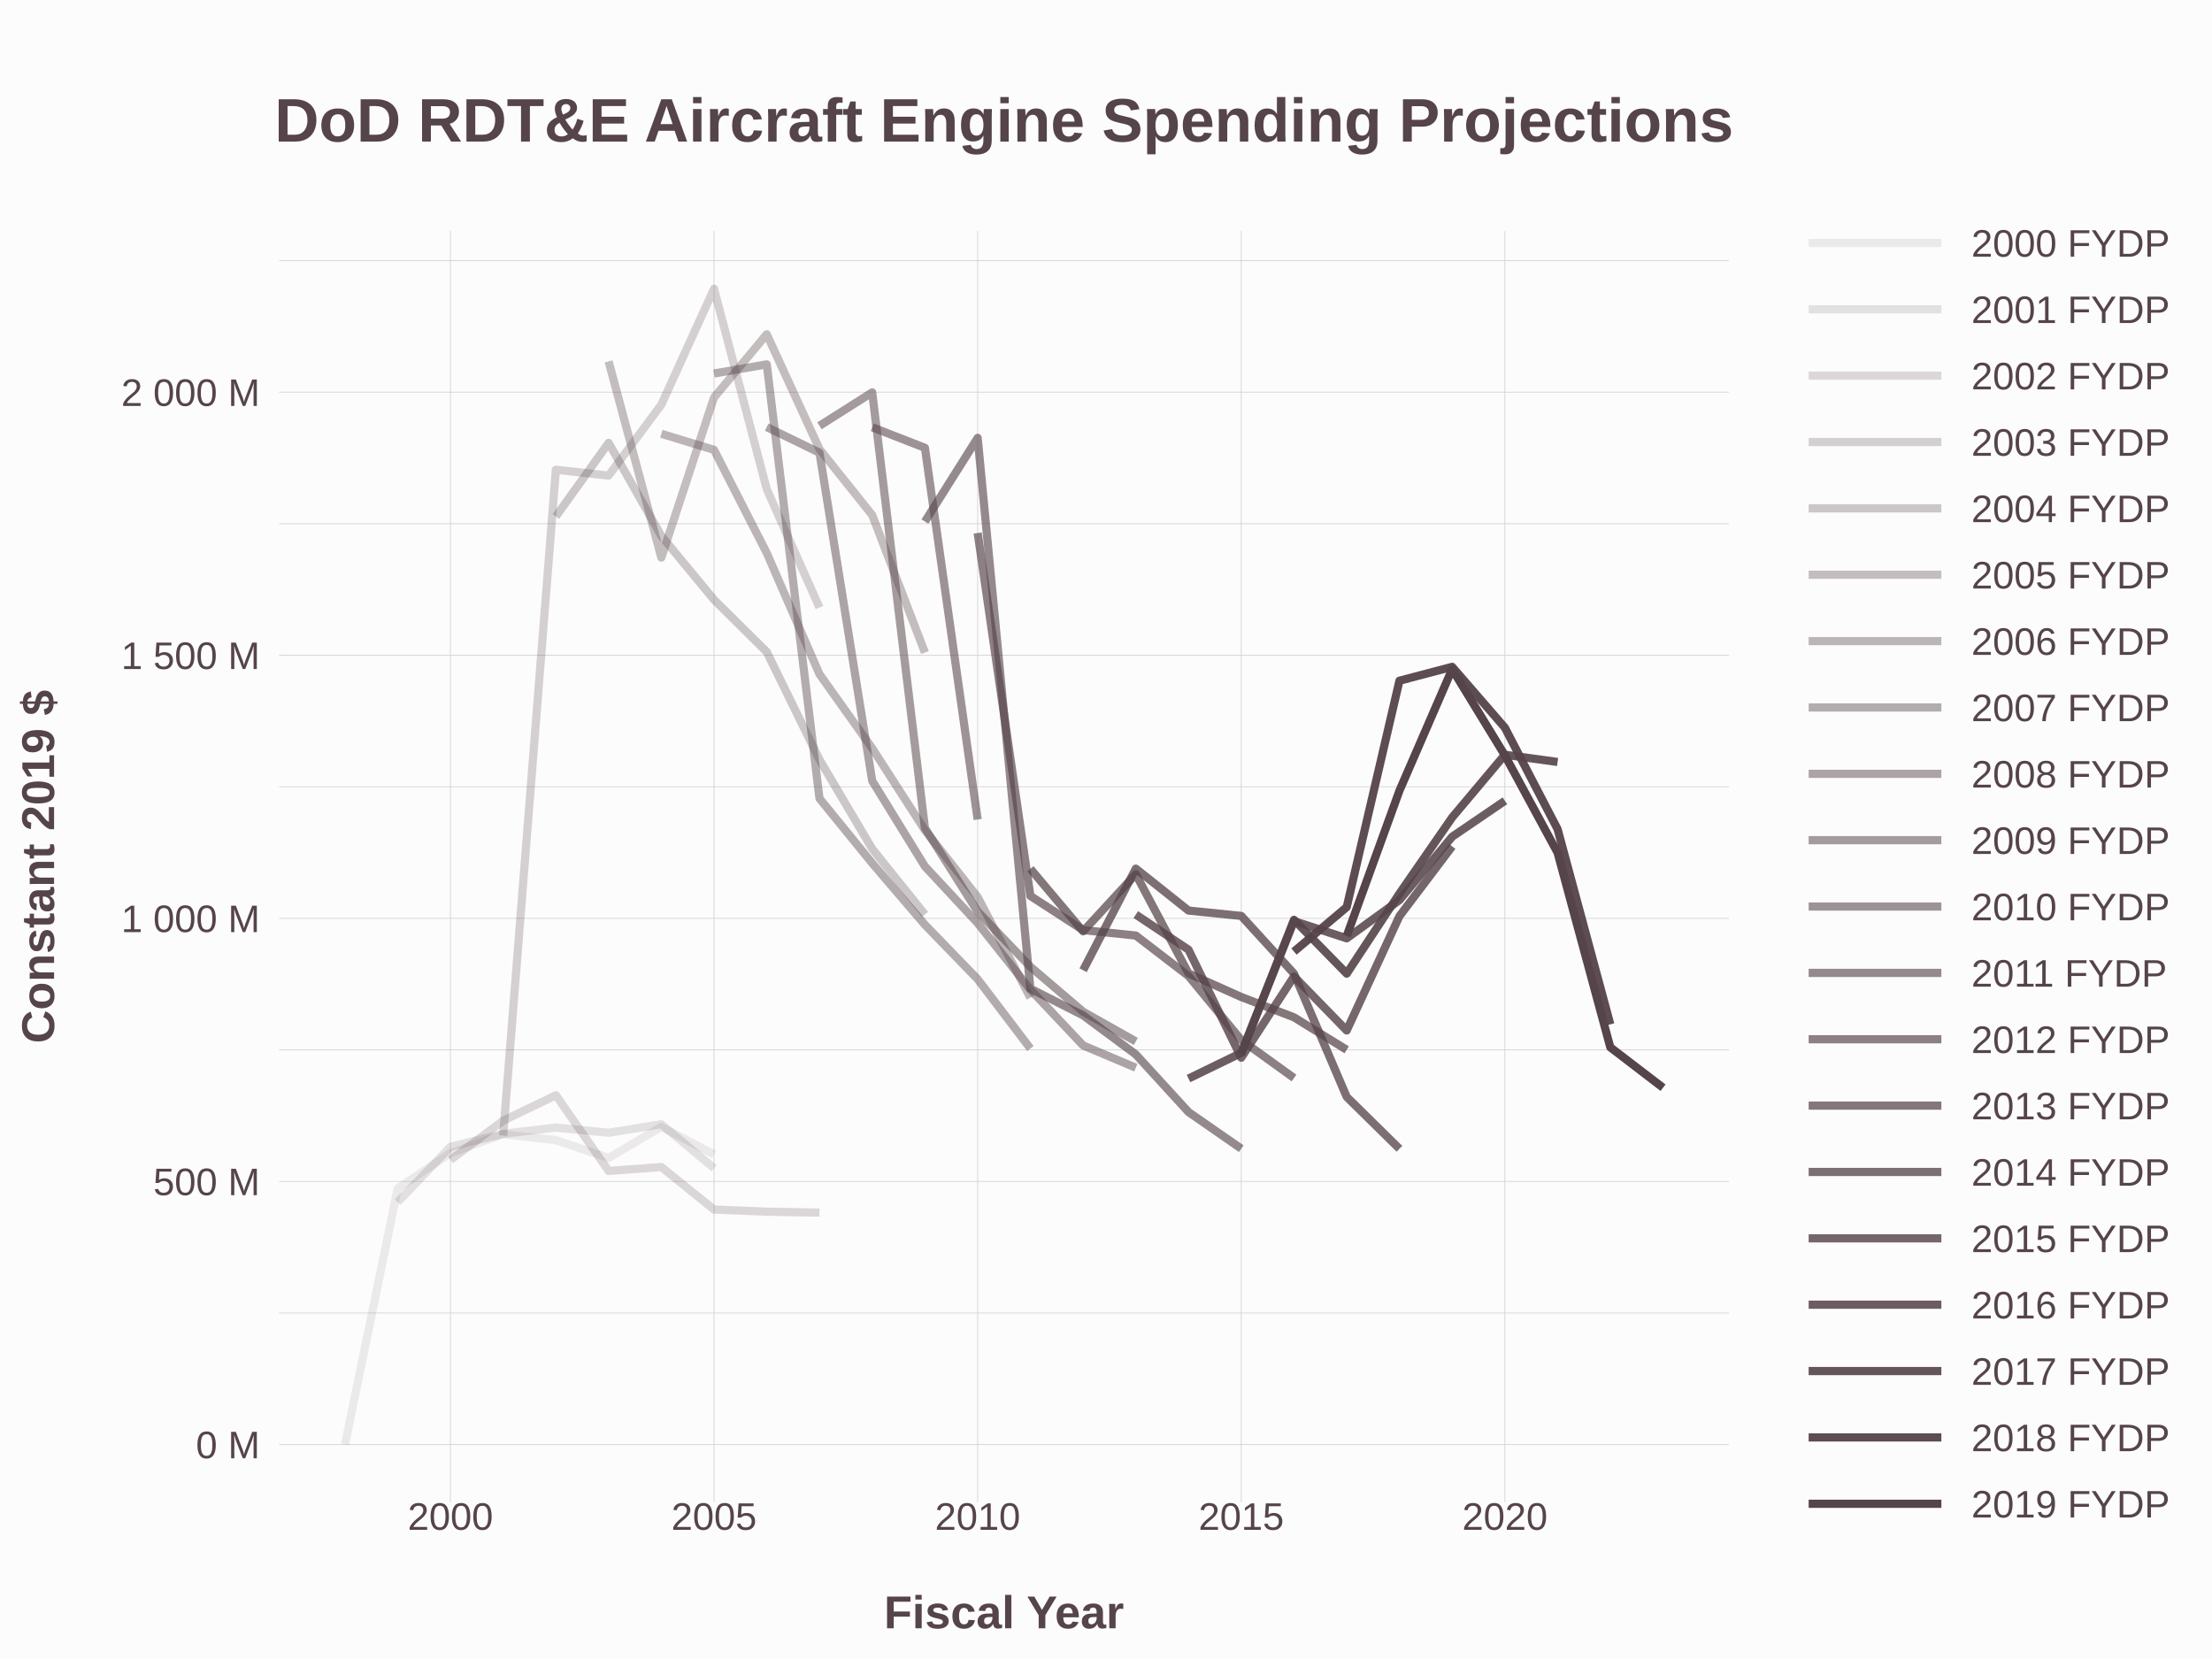
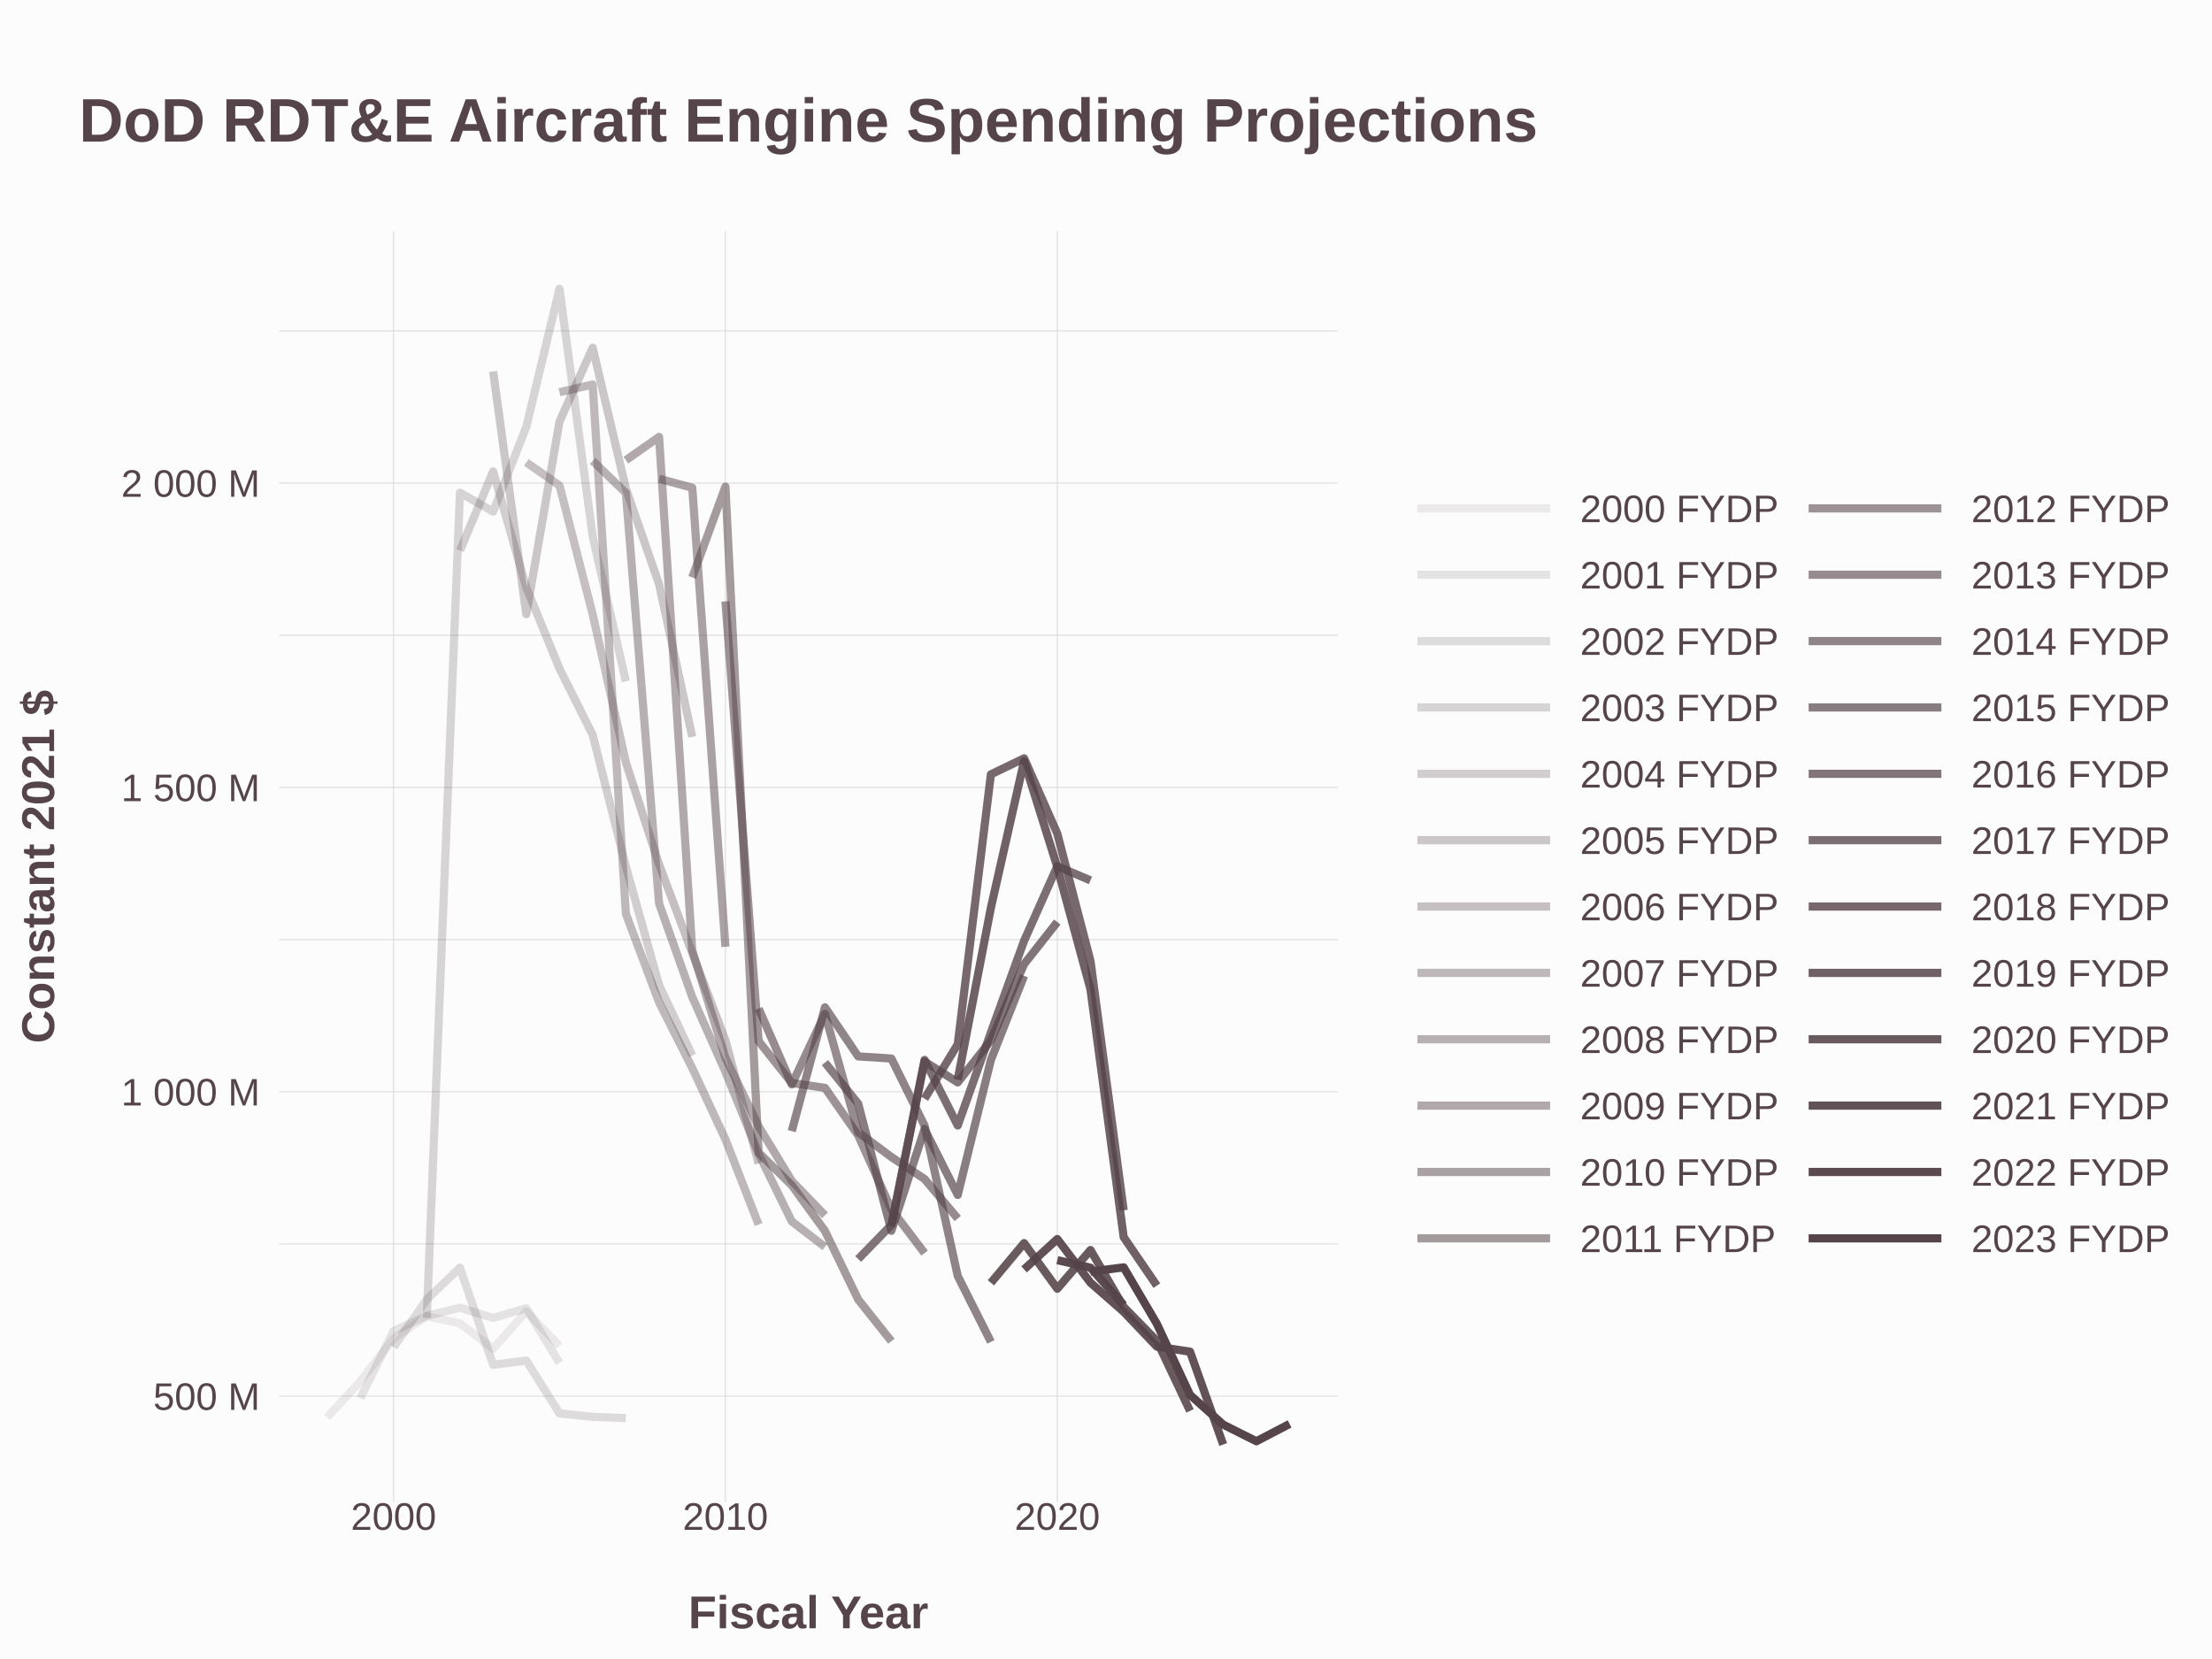
<svg xmlns="http://www.w3.org/2000/svg" class="svglite" width="576.00pt" height="432.00pt" viewBox="0 0 576.00 432.00">
  <defs>
    <style type="text/css">
    .svglite line, .svglite polyline, .svglite polygon, .svglite path, .svglite rect, .svglite circle {
      fill: none;
      stroke: #000000;
      stroke-linecap: round;
      stroke-linejoin: round;
      stroke-miterlimit: 10.00;
    }
    .svglite text {
      white-space: pre;
    }
  </style>
  </defs>
  <rect width="100%" height="100%" style="stroke: none; fill: #FCFCFC;" />
  <defs>
    <clipPath id="cpMC4wMHw1NzYuMDB8MC4wMHw0MzIuMDA=">
      <rect x="0.00" y="0.00" width="576.00" height="432.00" />
    </clipPath>
  </defs>
  <g clip-path="url(#cpMC4wMHw1NzYuMDB8MC4wMHw0MzIuMDA=)">
    <rect x="0.00" y="0" width="576.00" height="432.00" style="stroke-width: 1.07; stroke: #FCFCFC; fill: #FCFCFC;" />
  </g>
  <defs>
-     <clipPath id="cpNzIuNjd8NDUwLjIxfDYwLjE1fDM5MS4xOQ==">
-       <rect x="72.67" y="60.15" width="377.54" height="331.04" />
+     <clipPath id="cpNzIuNjd8MzQ4LjM0fDYwLjE1fDM5MS4xOQ==">
+       <rect x="72.67" y="60.15" width="275.66" height="331.04" />
    </clipPath>
  </defs>
-   <g clip-path="url(#cpNzIuNjd8NDUwLjIxfDYwLjE1fDM5MS4xOQ==)">
-     <rect x="72.67" y="60.15" width="377.54" height="331.04" style="stroke-width: 1.07; stroke: #FCFCFC; fill: #FCFCFC;" />
-     <polyline points="72.67,341.89 450.21,341.89 " style="stroke-width: 0.21; stroke: #D3D3D3; stroke-linecap: butt;" />
-     <polyline points="72.67,273.39 450.21,273.39 " style="stroke-width: 0.21; stroke: #D3D3D3; stroke-linecap: butt;" />
-     <polyline points="72.67,204.88 450.21,204.88 " style="stroke-width: 0.21; stroke: #D3D3D3; stroke-linecap: butt;" />
-     <polyline points="72.67,136.37 450.21,136.37 " style="stroke-width: 0.21; stroke: #D3D3D3; stroke-linecap: butt;" />
-     <polyline points="72.67,67.86 450.21,67.86 " style="stroke-width: 0.21; stroke: #D3D3D3; stroke-linecap: butt;" />
-     <polyline points="72.67,376.15 450.21,376.15 " style="stroke-width: 0.21; stroke: #D3D3D3; stroke-linecap: butt;" />
-     <polyline points="72.67,307.64 450.21,307.64 " style="stroke-width: 0.21; stroke: #D3D3D3; stroke-linecap: butt;" />
-     <polyline points="72.67,239.13 450.21,239.13 " style="stroke-width: 0.21; stroke: #D3D3D3; stroke-linecap: butt;" />
-     <polyline points="72.67,170.62 450.21,170.62 " style="stroke-width: 0.21; stroke: #D3D3D3; stroke-linecap: butt;" />
-     <polyline points="72.67,102.12 450.21,102.12 " style="stroke-width: 0.21; stroke: #D3D3D3; stroke-linecap: butt;" />
-     <polyline points="117.29,391.19 117.29,60.15 " style="stroke-width: 0.21; stroke: #D3D3D3; stroke-linecap: butt;" />
-     <polyline points="185.93,391.19 185.93,60.15 " style="stroke-width: 0.21; stroke: #D3D3D3; stroke-linecap: butt;" />
-     <polyline points="254.58,391.19 254.58,60.15 " style="stroke-width: 0.21; stroke: #D3D3D3; stroke-linecap: butt;" />
-     <polyline points="323.22,391.19 323.22,60.15 " style="stroke-width: 0.21; stroke: #D3D3D3; stroke-linecap: butt;" />
-     <polyline points="391.87,391.19 391.87,60.15 " style="stroke-width: 0.21; stroke: #D3D3D3; stroke-linecap: butt;" />
-     <polyline points="89.83,376.15 103.56,309.48 117.29,300.24 131.02,295.35 144.75,296.89 158.48,301.52 172.21,293.43 185.93,300.60 " style="stroke-width: 2.13; stroke: #554449; stroke-opacity: 0.10; stroke-linecap: butt;" />
-     <polyline points="103.56,313.03 117.29,298.64 131.02,295.24 144.75,293.62 158.48,294.96 172.21,292.75 185.93,304.18 " style="stroke-width: 2.13; stroke: #554449; stroke-opacity: 0.15; stroke-linecap: butt;" />
-     <polyline points="117.29,302.04 131.02,291.81 144.75,285.20 158.48,304.91 172.21,303.89 185.93,314.96 199.66,315.52 213.39,315.76 " style="stroke-width: 2.13; stroke: #554449; stroke-opacity: 0.20; stroke-linecap: butt;" />
-     <polyline points="131.02,295.70 144.75,122.32 158.48,123.84 172.21,105.38 185.93,75.20 199.66,127.37 213.39,158.20 " style="stroke-width: 2.13; stroke: #554449; stroke-opacity: 0.24; stroke-linecap: butt;" />
-     <polyline points="144.75,134.49 158.48,115.32 172.21,139.56 185.93,156.16 199.66,169.76 213.39,197.81 227.12,221.04 240.85,238.12 " style="stroke-width: 2.13; stroke: #554449; stroke-opacity: 0.29; stroke-linecap: butt;" />
-     <polyline points="158.48,94.10 172.21,145.21 185.93,103.51 199.66,87.04 213.39,116.95 227.12,134.13 240.85,169.92 " style="stroke-width: 2.13; stroke: #554449; stroke-opacity: 0.34; stroke-linecap: butt;" />
-     <polyline points="172.21,112.96 185.93,117.14 199.66,144.00 213.39,175.55 227.12,194.85 240.85,216.18 254.58,233.60 268.31,259.79 " style="stroke-width: 2.13; stroke: #554449; stroke-opacity: 0.38; stroke-linecap: butt;" />
-     <polyline points="185.93,97.26 199.66,94.88 213.39,207.91 227.12,224.78 240.85,240.81 254.58,254.98 268.31,273.04 " style="stroke-width: 2.13; stroke: #554449; stroke-opacity: 0.43; stroke-linecap: butt;" />
-     <polyline points="199.66,111.21 213.39,117.88 227.12,203.34 240.85,225.61 254.58,240.37 268.31,257.68 282.04,272.23 295.76,278.03 " style="stroke-width: 2.13; stroke: #554449; stroke-opacity: 0.48; stroke-linecap: butt;" />
-     <polyline points="213.39,110.88 227.12,102.18 240.85,215.63 254.58,237.38 268.31,251.74 282.04,263.45 295.76,271.19 " style="stroke-width: 2.13; stroke: #554449; stroke-opacity: 0.53; stroke-linecap: butt;" />
-     <polyline points="227.12,111.26 240.85,116.61 254.58,213.40 " style="stroke-width: 2.13; stroke: #554449; stroke-opacity: 0.57; stroke-linecap: butt;" />
-     <polyline points="240.85,135.81 254.58,114.02 268.31,257.44 282.04,264.40 295.76,274.57 309.49,289.58 323.22,299.11 " style="stroke-width: 2.13; stroke: #554449; stroke-opacity: 0.62; stroke-linecap: butt;" />
-     <polyline points="254.58,138.79 268.31,233.30 282.04,242.20 295.76,243.61 309.49,254.16 323.22,270.82 336.95,280.71 " style="stroke-width: 2.13; stroke: #554449; stroke-opacity: 0.67; stroke-linecap: butt;" />
-     <polyline points="268.31,226.24 282.04,242.52 295.76,227.63 309.49,253.48 323.22,259.62 336.95,264.91 350.68,273.37 " style="stroke-width: 2.13; stroke: #554449; stroke-opacity: 0.72; stroke-linecap: butt;" />
-     <polyline points="282.04,252.65 295.76,226.19 309.49,237.11 323.22,238.50 336.95,253.53 350.68,285.63 364.41,299.14 " style="stroke-width: 2.13; stroke: #554449; stroke-opacity: 0.76; stroke-linecap: butt;" />
-     <polyline points="295.76,238.15 309.49,247.31 323.22,275.43 336.95,254.26 350.68,268.34 364.41,238.57 378.14,220.40 " style="stroke-width: 2.13; stroke: #554449; stroke-opacity: 0.81; stroke-linecap: butt;" />
-     <polyline points="309.49,280.85 323.22,274.18 336.95,239.85 350.68,244.34 364.41,234.38 378.14,217.88 391.87,208.53 " style="stroke-width: 2.13; stroke: #554449; stroke-opacity: 0.86; stroke-linecap: butt;" />
-     <polyline points="323.22,274.44 336.95,239.51 350.68,253.53 364.41,232.69 378.14,212.86 391.87,196.53 405.59,198.42 " style="stroke-width: 2.13; stroke: #554449; stroke-opacity: 0.91; stroke-linecap: butt;" />
-     <polyline points="336.95,247.78 350.68,236.21 364.41,177.26 378.14,173.64 391.87,189.49 405.59,215.90 419.32,266.73 " style="stroke-width: 2.13; stroke: #554449; stroke-opacity: 0.95; stroke-linecap: butt;" />
-     <polyline points="350.68,243.74 364.41,205.90 378.14,174.23 391.87,196.69 405.59,222.04 419.32,272.72 433.05,283.24 " style="stroke-width: 2.13; stroke: #554449; stroke-linecap: butt;" />
+   <g clip-path="url(#cpNzIuNjd8MzQ4LjM0fDYwLjE1fDM5MS4xOQ==)">
+     <rect x="72.67" y="60.15" width="275.66" height="331.04" style="stroke-width: 1.07; stroke: #FCFCFC; fill: #FCFCFC;" />
+     <polyline points="72.67,323.92 348.34,323.92 " style="stroke-width: 0.21; stroke: #D3D3D3; stroke-linecap: butt;" />
+     <polyline points="72.67,244.67 348.34,244.67 " style="stroke-width: 0.21; stroke: #D3D3D3; stroke-linecap: butt;" />
+     <polyline points="72.67,165.41 348.34,165.41 " style="stroke-width: 0.21; stroke: #D3D3D3; stroke-linecap: butt;" />
+     <polyline points="72.67,86.16 348.34,86.16 " style="stroke-width: 0.21; stroke: #D3D3D3; stroke-linecap: butt;" />
+     <polyline points="72.67,363.55 348.34,363.55 " style="stroke-width: 0.21; stroke: #D3D3D3; stroke-linecap: butt;" />
+     <polyline points="72.67,284.29 348.34,284.29 " style="stroke-width: 0.21; stroke: #D3D3D3; stroke-linecap: butt;" />
+     <polyline points="72.67,205.04 348.34,205.04 " style="stroke-width: 0.21; stroke: #D3D3D3; stroke-linecap: butt;" />
+     <polyline points="72.67,125.79 348.34,125.79 " style="stroke-width: 0.21; stroke: #D3D3D3; stroke-linecap: butt;" />
+     <polyline points="102.49,391.19 102.49,60.15 " style="stroke-width: 0.21; stroke: #D3D3D3; stroke-linecap: butt;" />
+     <polyline points="188.90,391.19 188.90,60.15 " style="stroke-width: 0.21; stroke: #D3D3D3; stroke-linecap: butt;" />
+     <polyline points="275.32,391.19 275.32,60.15 " style="stroke-width: 0.21; stroke: #D3D3D3; stroke-linecap: butt;" />
+     <polyline points="85.20,369.10 93.84,359.64 102.49,348.56 111.13,342.76 119.77,344.60 128.41,351.23 137.05,341.48 145.69,350.52 " style="stroke-width: 2.13; stroke: #554449; stroke-opacity: 0.10; stroke-linecap: butt;" />
+     <polyline points="93.84,364.07 102.49,346.58 111.13,342.61 119.77,340.54 128.41,343.18 137.05,340.65 145.69,354.90 " style="stroke-width: 2.13; stroke: #554449; stroke-opacity: 0.14; stroke-linecap: butt;" />
+     <polyline points="102.49,350.80 111.13,338.37 119.77,330.11 128.41,355.39 137.05,354.29 145.69,368.06 154.33,368.94 162.98,369.28 " style="stroke-width: 2.13; stroke: #554449; stroke-opacity: 0.18; stroke-linecap: butt;" />
+     <polyline points="111.13,343.19 119.77,128.29 128.41,133.21 137.05,111.13 145.69,75.20 154.33,139.69 162.98,177.44 " style="stroke-width: 2.13; stroke: #554449; stroke-opacity: 0.22; stroke-linecap: butt;" />
+     <polyline points="119.77,143.37 128.41,122.76 137.05,153.00 145.69,174.09 154.33,191.34 162.98,225.66 171.62,256.52 180.26,274.85 " style="stroke-width: 2.13; stroke: #554449; stroke-opacity: 0.25; stroke-linecap: butt;" />
+     <polyline points="128.41,96.72 137.05,159.92 145.69,109.78 154.33,90.56 162.98,127.22 171.62,152.14 180.26,191.87 " style="stroke-width: 2.13; stroke: #554449; stroke-opacity: 0.29; stroke-linecap: butt;" />
+     <polyline points="137.05,120.41 145.69,126.42 154.33,159.95 162.98,198.57 171.62,225.07 180.26,248.15 188.90,270.92 197.54,302.95 " style="stroke-width: 2.13; stroke: #554449; stroke-opacity: 0.33; stroke-linecap: butt;" />
+     <polyline points="145.69,102.14 154.33,100.12 162.98,237.97 171.62,261.01 180.26,278.12 188.90,296.69 197.54,318.88 " style="stroke-width: 2.13; stroke: #554449; stroke-opacity: 0.37; stroke-linecap: butt;" />
+     <polyline points="154.33,120.01 162.98,128.36 171.62,235.26 180.26,259.63 188.90,279.07 197.54,300.42 206.18,318.05 214.82,324.70 " style="stroke-width: 2.13; stroke: #554449; stroke-opacity: 0.41; stroke-linecap: butt;" />
+     <polyline points="162.98,119.83 171.62,113.77 180.26,247.49 188.90,275.46 197.54,293.28 206.18,307.51 214.82,316.47 " style="stroke-width: 2.13; stroke: #554449; stroke-opacity: 0.45; stroke-linecap: butt;" />
+     <polyline points="171.62,124.67 180.26,127.00 188.90,246.55 " style="stroke-width: 2.13; stroke: #554449; stroke-opacity: 0.49; stroke-linecap: butt;" />
+     <polyline points="180.26,150.36 188.90,126.72 197.54,300.13 206.18,308.65 214.82,320.54 223.47,338.38 232.11,349.25 " style="stroke-width: 2.13; stroke: #554449; stroke-opacity: 0.53; stroke-linecap: butt;" />
+     <polyline points="188.90,156.59 197.54,271.12 206.18,282.00 214.82,283.28 223.47,295.65 232.11,314.90 240.75,326.30 " style="stroke-width: 2.13; stroke: #554449; stroke-opacity: 0.57; stroke-linecap: butt;" />
+     <polyline points="197.54,262.63 206.18,282.39 214.82,264.04 223.47,294.83 232.11,301.29 240.75,307.01 249.39,317.30 " style="stroke-width: 2.13; stroke: #554449; stroke-opacity: 0.61; stroke-linecap: butt;" />
+     <polyline points="206.18,294.55 214.82,262.31 223.47,275.08 232.11,275.64 240.75,293.11 249.39,332.26 258.03,349.42 " style="stroke-width: 2.13; stroke: #554449; stroke-opacity: 0.65; stroke-linecap: butt;" />
+     <polyline points="214.82,276.70 223.47,287.39 232.11,320.49 240.75,294.01 249.39,311.16 258.03,275.98 266.67,254.11 " style="stroke-width: 2.13; stroke: #554449; stroke-opacity: 0.69; stroke-linecap: butt;" />
+     <polyline points="223.47,327.85 232.11,318.97 240.75,276.42 249.39,281.85 258.03,270.90 266.67,251.06 275.32,240.10 " style="stroke-width: 2.13; stroke: #554449; stroke-opacity: 0.73; stroke-linecap: butt;" />
+     <polyline points="232.11,319.29 240.75,276.00 249.39,293.07 258.03,268.85 266.67,244.98 275.32,225.58 283.96,229.25 " style="stroke-width: 2.13; stroke: #554449; stroke-opacity: 0.76; stroke-linecap: butt;" />
+     <polyline points="240.75,286.10 249.39,271.92 258.03,201.64 266.67,197.46 275.32,217.07 283.96,250.25 292.60,315.16 " style="stroke-width: 2.13; stroke: #554449; stroke-opacity: 0.80; stroke-linecap: butt;" />
+     <polyline points="249.39,281.11 258.03,236.36 266.67,198.18 275.32,225.77 283.96,257.63 292.60,322.14 301.24,334.78 " style="stroke-width: 2.13; stroke: #554449; stroke-opacity: 0.84; stroke-linecap: butt;" />
+     <polyline points="258.03,334.04 266.67,323.70 275.32,335.58 283.96,325.50 292.60,340.32 301.24,349.13 309.88,367.39 " style="stroke-width: 2.13; stroke: #554449; stroke-opacity: 0.88; stroke-linecap: butt;" />
+     <polyline points="266.67,330.54 275.32,322.64 283.96,334.01 292.60,341.58 301.24,350.66 309.88,351.97 318.52,376.15 " style="stroke-width: 2.13; stroke: #554449; stroke-opacity: 0.92; stroke-linecap: butt;" />
+     <polyline points="275.32,328.14 283.96,330.11 292.60,339.82 " style="stroke-width: 2.13; stroke: #554449; stroke-opacity: 0.96; stroke-linecap: butt;" />
+     <polyline points="283.96,331.12 292.60,330.02 301.24,344.71 309.88,363.23 318.52,370.97 327.16,375.30 335.81,370.79 " style="stroke-width: 2.13; stroke: #554449; stroke-linecap: butt;" />
  </g>
  <g clip-path="url(#cpMC4wMHw1NzYuMDB8MC4wMHw0MzIuMDA=)">
-     <text x="67.69" y="379.73" text-anchor="end" style="font-size: 10.00px;fill: #554449; font-family: &quot;Arial&quot;;" textLength="16.68px" lengthAdjust="spacingAndGlyphs">0 M</text>
-     <text x="67.69" y="311.22" text-anchor="end" style="font-size: 10.00px;fill: #554449; font-family: &quot;Arial&quot;;" textLength="27.81px" lengthAdjust="spacingAndGlyphs">500 M</text>
-     <text x="67.69" y="242.71" text-anchor="end" style="font-size: 10.00px;fill: #554449; font-family: &quot;Arial&quot;;" textLength="36.15px" lengthAdjust="spacingAndGlyphs">1 000 M</text>
-     <text x="67.69" y="174.21" text-anchor="end" style="font-size: 10.00px;fill: #554449; font-family: &quot;Arial&quot;;" textLength="36.15px" lengthAdjust="spacingAndGlyphs">1 500 M</text>
-     <text x="67.69" y="105.70" text-anchor="end" style="font-size: 10.00px;fill: #554449; font-family: &quot;Arial&quot;;" textLength="36.15px" lengthAdjust="spacingAndGlyphs">2 000 M</text>
-     <polyline points="72.67,376.15 72.67,376.15 " style="stroke-width: 1.07; stroke: #333333; stroke-linecap: butt;" />
-     <polyline points="72.67,307.64 72.67,307.64 " style="stroke-width: 1.07; stroke: #333333; stroke-linecap: butt;" />
-     <polyline points="72.67,239.13 72.67,239.13 " style="stroke-width: 1.07; stroke: #333333; stroke-linecap: butt;" />
-     <polyline points="72.67,170.62 72.67,170.62 " style="stroke-width: 1.07; stroke: #333333; stroke-linecap: butt;" />
-     <polyline points="72.67,102.12 72.67,102.12 " style="stroke-width: 1.07; stroke: #333333; stroke-linecap: butt;" />
-     <polyline points="117.29,391.19 117.29,391.19 " style="stroke-width: 1.07; stroke: #333333; stroke-linecap: butt;" />
-     <polyline points="185.93,391.19 185.93,391.19 " style="stroke-width: 1.07; stroke: #333333; stroke-linecap: butt;" />
-     <polyline points="254.58,391.19 254.58,391.19 " style="stroke-width: 1.07; stroke: #333333; stroke-linecap: butt;" />
-     <polyline points="323.22,391.19 323.22,391.19 " style="stroke-width: 1.07; stroke: #333333; stroke-linecap: butt;" />
-     <polyline points="391.87,391.19 391.87,391.19 " style="stroke-width: 1.07; stroke: #333333; stroke-linecap: butt;" />
-     <text x="117.29" y="398.36" text-anchor="middle" style="font-size: 10.00px;fill: #554449; font-family: &quot;Arial&quot;;" textLength="22.26px" lengthAdjust="spacingAndGlyphs">2000</text>
-     <text x="185.93" y="398.36" text-anchor="middle" style="font-size: 10.00px;fill: #554449; font-family: &quot;Arial&quot;;" textLength="22.26px" lengthAdjust="spacingAndGlyphs">2005</text>
-     <text x="254.58" y="398.36" text-anchor="middle" style="font-size: 10.00px;fill: #554449; font-family: &quot;Arial&quot;;" textLength="22.26px" lengthAdjust="spacingAndGlyphs">2010</text>
-     <text x="323.22" y="398.36" text-anchor="middle" style="font-size: 10.00px;fill: #554449; font-family: &quot;Arial&quot;;" textLength="22.26px" lengthAdjust="spacingAndGlyphs">2015</text>
-     <text x="391.87" y="398.36" text-anchor="middle" style="font-size: 10.00px;fill: #554449; font-family: &quot;Arial&quot;;" textLength="22.26px" lengthAdjust="spacingAndGlyphs">2020</text>
-     <text x="261.44" y="424.00" text-anchor="middle" style="font-size: 12.00px; font-weight: bold;fill: #554449; font-family: &quot;Arial&quot;;" textLength="62.50px" lengthAdjust="spacingAndGlyphs">Fiscal Year</text>
-     <text transform="translate(14.08,225.67) rotate(-90)" text-anchor="middle" style="font-size: 12.00px; font-weight: bold;fill: #554449; font-family: &quot;Arial&quot;;" textLength="92.04px" lengthAdjust="spacingAndGlyphs">Constant 2019 $</text>
-     <rect x="461.17" y="45.65" width="109.35" height="360.05" style="stroke-width: 1.07; stroke: none; fill: #FCFCFC;" />
-     <rect x="466.65" y="54.62" width="43.20" height="17.28" style="stroke-width: 1.07; stroke: #FCFCFC; fill: #FCFCFC;" />
-     <line x1="470.97" y1="63.26" x2="505.53" y2="63.26" style="stroke-width: 2.13; stroke: #554449; stroke-opacity: 0.10; stroke-linecap: butt;" />
-     <rect x="466.65" y="71.90" width="43.20" height="17.28" style="stroke-width: 1.07; stroke: #FCFCFC; fill: #FCFCFC;" />
-     <line x1="470.97" y1="80.54" x2="505.53" y2="80.54" style="stroke-width: 2.13; stroke: #554449; stroke-opacity: 0.15; stroke-linecap: butt;" />
-     <rect x="466.65" y="89.18" width="43.20" height="17.28" style="stroke-width: 1.07; stroke: #FCFCFC; fill: #FCFCFC;" />
-     <line x1="470.97" y1="97.82" x2="505.53" y2="97.82" style="stroke-width: 2.13; stroke: #554449; stroke-opacity: 0.20; stroke-linecap: butt;" />
-     <rect x="466.65" y="106.46" width="43.20" height="17.28" style="stroke-width: 1.07; stroke: #FCFCFC; fill: #FCFCFC;" />
-     <line x1="470.97" y1="115.10" x2="505.53" y2="115.10" style="stroke-width: 2.13; stroke: #554449; stroke-opacity: 0.24; stroke-linecap: butt;" />
+     <text x="67.69" y="367.13" text-anchor="end" style="font-size: 10.00px;fill: #554449; font-family: &quot;Arial&quot;;" textLength="27.81px" lengthAdjust="spacingAndGlyphs">500 M</text>
+     <text x="67.69" y="287.87" text-anchor="end" style="font-size: 10.00px;fill: #554449; font-family: &quot;Arial&quot;;" textLength="36.15px" lengthAdjust="spacingAndGlyphs">1 000 M</text>
+     <text x="67.69" y="208.62" text-anchor="end" style="font-size: 10.00px;fill: #554449; font-family: &quot;Arial&quot;;" textLength="36.15px" lengthAdjust="spacingAndGlyphs">1 500 M</text>
+     <text x="67.69" y="129.37" text-anchor="end" style="font-size: 10.00px;fill: #554449; font-family: &quot;Arial&quot;;" textLength="36.15px" lengthAdjust="spacingAndGlyphs">2 000 M</text>
+     <polyline points="72.67,363.55 72.67,363.55 " style="stroke-width: 1.07; stroke: #333333; stroke-linecap: butt;" />
+     <polyline points="72.67,284.29 72.67,284.29 " style="stroke-width: 1.07; stroke: #333333; stroke-linecap: butt;" />
+     <polyline points="72.67,205.04 72.67,205.04 " style="stroke-width: 1.07; stroke: #333333; stroke-linecap: butt;" />
+     <polyline points="72.67,125.79 72.67,125.79 " style="stroke-width: 1.07; stroke: #333333; stroke-linecap: butt;" />
+     <polyline points="102.49,391.19 102.49,391.19 " style="stroke-width: 1.07; stroke: #333333; stroke-linecap: butt;" />
+     <polyline points="188.90,391.19 188.90,391.19 " style="stroke-width: 1.07; stroke: #333333; stroke-linecap: butt;" />
+     <polyline points="275.32,391.19 275.32,391.19 " style="stroke-width: 1.07; stroke: #333333; stroke-linecap: butt;" />
+     <text x="102.49" y="398.36" text-anchor="middle" style="font-size: 10.00px;fill: #554449; font-family: &quot;Arial&quot;;" textLength="22.26px" lengthAdjust="spacingAndGlyphs">2000</text>
+     <text x="188.90" y="398.36" text-anchor="middle" style="font-size: 10.00px;fill: #554449; font-family: &quot;Arial&quot;;" textLength="22.26px" lengthAdjust="spacingAndGlyphs">2010</text>
+     <text x="275.32" y="398.36" text-anchor="middle" style="font-size: 10.00px;fill: #554449; font-family: &quot;Arial&quot;;" textLength="22.26px" lengthAdjust="spacingAndGlyphs">2020</text>
+     <text x="210.50" y="424.00" text-anchor="middle" style="font-size: 12.00px; font-weight: bold;fill: #554449; font-family: &quot;Arial&quot;;" textLength="62.50px" lengthAdjust="spacingAndGlyphs">Fiscal Year</text>
+     <text transform="translate(14.08,225.67) rotate(-90)" text-anchor="middle" style="font-size: 12.00px; font-weight: bold;fill: #554449; font-family: &quot;Arial&quot;;" textLength="92.04px" lengthAdjust="spacingAndGlyphs">Constant 2021 $</text>
+     <rect x="359.29" y="114.77" width="211.23" height="221.81" style="stroke-width: 1.07; stroke: none; fill: #FCFCFC;" />
+     <rect x="364.77" y="123.74" width="43.20" height="17.28" style="stroke-width: 1.07; stroke: #FCFCFC; fill: #FCFCFC;" />
+     <line x1="369.09" y1="132.38" x2="403.65" y2="132.38" style="stroke-width: 2.13; stroke: #554449; stroke-opacity: 0.10; stroke-linecap: butt;" />
+     <rect x="364.77" y="141.02" width="43.20" height="17.28" style="stroke-width: 1.07; stroke: #FCFCFC; fill: #FCFCFC;" />
+     <line x1="369.09" y1="149.66" x2="403.65" y2="149.66" style="stroke-width: 2.13; stroke: #554449; stroke-opacity: 0.14; stroke-linecap: butt;" />
+     <rect x="364.77" y="158.30" width="43.20" height="17.28" style="stroke-width: 1.07; stroke: #FCFCFC; fill: #FCFCFC;" />
+     <line x1="369.09" y1="166.94" x2="403.65" y2="166.94" style="stroke-width: 2.13; stroke: #554449; stroke-opacity: 0.18; stroke-linecap: butt;" />
+     <rect x="364.77" y="175.58" width="43.20" height="17.28" style="stroke-width: 1.07; stroke: #FCFCFC; fill: #FCFCFC;" />
+     <line x1="369.09" y1="184.22" x2="403.65" y2="184.22" style="stroke-width: 2.13; stroke: #554449; stroke-opacity: 0.22; stroke-linecap: butt;" />
+     <rect x="364.77" y="192.86" width="43.20" height="17.28" style="stroke-width: 1.07; stroke: #FCFCFC; fill: #FCFCFC;" />
+     <line x1="369.09" y1="201.50" x2="403.65" y2="201.50" style="stroke-width: 2.13; stroke: #554449; stroke-opacity: 0.25; stroke-linecap: butt;" />
+     <rect x="364.77" y="210.14" width="43.20" height="17.28" style="stroke-width: 1.07; stroke: #FCFCFC; fill: #FCFCFC;" />
+     <line x1="369.09" y1="218.78" x2="403.65" y2="218.78" style="stroke-width: 2.13; stroke: #554449; stroke-opacity: 0.29; stroke-linecap: butt;" />
+     <rect x="364.77" y="227.42" width="43.20" height="17.28" style="stroke-width: 1.07; stroke: #FCFCFC; fill: #FCFCFC;" />
+     <line x1="369.09" y1="236.06" x2="403.65" y2="236.06" style="stroke-width: 2.13; stroke: #554449; stroke-opacity: 0.33; stroke-linecap: butt;" />
+     <rect x="364.77" y="244.70" width="43.20" height="17.28" style="stroke-width: 1.07; stroke: #FCFCFC; fill: #FCFCFC;" />
+     <line x1="369.09" y1="253.34" x2="403.65" y2="253.34" style="stroke-width: 2.13; stroke: #554449; stroke-opacity: 0.37; stroke-linecap: butt;" />
+     <rect x="364.77" y="261.98" width="43.20" height="17.28" style="stroke-width: 1.07; stroke: #FCFCFC; fill: #FCFCFC;" />
+     <line x1="369.09" y1="270.62" x2="403.65" y2="270.62" style="stroke-width: 2.13; stroke: #554449; stroke-opacity: 0.41; stroke-linecap: butt;" />
+     <rect x="364.77" y="279.26" width="43.20" height="17.28" style="stroke-width: 1.07; stroke: #FCFCFC; fill: #FCFCFC;" />
+     <line x1="369.09" y1="287.90" x2="403.65" y2="287.90" style="stroke-width: 2.13; stroke: #554449; stroke-opacity: 0.45; stroke-linecap: butt;" />
+     <rect x="364.77" y="296.54" width="43.20" height="17.28" style="stroke-width: 1.07; stroke: #FCFCFC; fill: #FCFCFC;" />
+     <line x1="369.09" y1="305.18" x2="403.65" y2="305.18" style="stroke-width: 2.13; stroke: #554449; stroke-opacity: 0.49; stroke-linecap: butt;" />
+     <rect x="364.77" y="313.82" width="43.20" height="17.28" style="stroke-width: 1.07; stroke: #FCFCFC; fill: #FCFCFC;" />
+     <line x1="369.09" y1="322.46" x2="403.65" y2="322.46" style="stroke-width: 2.13; stroke: #554449; stroke-opacity: 0.53; stroke-linecap: butt;" />
    <rect x="466.65" y="123.74" width="43.20" height="17.28" style="stroke-width: 1.07; stroke: #FCFCFC; fill: #FCFCFC;" />
-     <line x1="470.97" y1="132.38" x2="505.53" y2="132.38" style="stroke-width: 2.13; stroke: #554449; stroke-opacity: 0.29; stroke-linecap: butt;" />
+     <line x1="470.97" y1="132.38" x2="505.53" y2="132.38" style="stroke-width: 2.13; stroke: #554449; stroke-opacity: 0.57; stroke-linecap: butt;" />
    <rect x="466.65" y="141.02" width="43.20" height="17.28" style="stroke-width: 1.07; stroke: #FCFCFC; fill: #FCFCFC;" />
-     <line x1="470.97" y1="149.66" x2="505.53" y2="149.66" style="stroke-width: 2.13; stroke: #554449; stroke-opacity: 0.34; stroke-linecap: butt;" />
+     <line x1="470.97" y1="149.66" x2="505.53" y2="149.66" style="stroke-width: 2.13; stroke: #554449; stroke-opacity: 0.61; stroke-linecap: butt;" />
    <rect x="466.65" y="158.30" width="43.20" height="17.28" style="stroke-width: 1.07; stroke: #FCFCFC; fill: #FCFCFC;" />
-     <line x1="470.97" y1="166.94" x2="505.53" y2="166.94" style="stroke-width: 2.13; stroke: #554449; stroke-opacity: 0.38; stroke-linecap: butt;" />
+     <line x1="470.97" y1="166.94" x2="505.53" y2="166.94" style="stroke-width: 2.13; stroke: #554449; stroke-opacity: 0.65; stroke-linecap: butt;" />
    <rect x="466.65" y="175.58" width="43.20" height="17.28" style="stroke-width: 1.07; stroke: #FCFCFC; fill: #FCFCFC;" />
-     <line x1="470.97" y1="184.22" x2="505.53" y2="184.22" style="stroke-width: 2.13; stroke: #554449; stroke-opacity: 0.43; stroke-linecap: butt;" />
+     <line x1="470.97" y1="184.22" x2="505.53" y2="184.22" style="stroke-width: 2.13; stroke: #554449; stroke-opacity: 0.69; stroke-linecap: butt;" />
    <rect x="466.65" y="192.86" width="43.20" height="17.28" style="stroke-width: 1.07; stroke: #FCFCFC; fill: #FCFCFC;" />
-     <line x1="470.97" y1="201.50" x2="505.53" y2="201.50" style="stroke-width: 2.13; stroke: #554449; stroke-opacity: 0.48; stroke-linecap: butt;" />
+     <line x1="470.97" y1="201.50" x2="505.53" y2="201.50" style="stroke-width: 2.13; stroke: #554449; stroke-opacity: 0.73; stroke-linecap: butt;" />
    <rect x="466.65" y="210.14" width="43.20" height="17.28" style="stroke-width: 1.07; stroke: #FCFCFC; fill: #FCFCFC;" />
-     <line x1="470.97" y1="218.78" x2="505.53" y2="218.78" style="stroke-width: 2.13; stroke: #554449; stroke-opacity: 0.53; stroke-linecap: butt;" />
+     <line x1="470.97" y1="218.78" x2="505.53" y2="218.78" style="stroke-width: 2.13; stroke: #554449; stroke-opacity: 0.76; stroke-linecap: butt;" />
    <rect x="466.65" y="227.42" width="43.20" height="17.28" style="stroke-width: 1.07; stroke: #FCFCFC; fill: #FCFCFC;" />
-     <line x1="470.97" y1="236.06" x2="505.53" y2="236.06" style="stroke-width: 2.13; stroke: #554449; stroke-opacity: 0.57; stroke-linecap: butt;" />
+     <line x1="470.97" y1="236.06" x2="505.53" y2="236.06" style="stroke-width: 2.13; stroke: #554449; stroke-opacity: 0.80; stroke-linecap: butt;" />
    <rect x="466.65" y="244.70" width="43.20" height="17.28" style="stroke-width: 1.07; stroke: #FCFCFC; fill: #FCFCFC;" />
-     <line x1="470.97" y1="253.34" x2="505.53" y2="253.34" style="stroke-width: 2.13; stroke: #554449; stroke-opacity: 0.62; stroke-linecap: butt;" />
+     <line x1="470.97" y1="253.34" x2="505.53" y2="253.34" style="stroke-width: 2.13; stroke: #554449; stroke-opacity: 0.84; stroke-linecap: butt;" />
    <rect x="466.65" y="261.98" width="43.20" height="17.28" style="stroke-width: 1.07; stroke: #FCFCFC; fill: #FCFCFC;" />
-     <line x1="470.97" y1="270.62" x2="505.53" y2="270.62" style="stroke-width: 2.13; stroke: #554449; stroke-opacity: 0.67; stroke-linecap: butt;" />
+     <line x1="470.97" y1="270.62" x2="505.53" y2="270.62" style="stroke-width: 2.13; stroke: #554449; stroke-opacity: 0.88; stroke-linecap: butt;" />
    <rect x="466.65" y="279.26" width="43.20" height="17.28" style="stroke-width: 1.07; stroke: #FCFCFC; fill: #FCFCFC;" />
-     <line x1="470.97" y1="287.90" x2="505.53" y2="287.90" style="stroke-width: 2.13; stroke: #554449; stroke-opacity: 0.72; stroke-linecap: butt;" />
+     <line x1="470.97" y1="287.90" x2="505.53" y2="287.90" style="stroke-width: 2.13; stroke: #554449; stroke-opacity: 0.92; stroke-linecap: butt;" />
    <rect x="466.65" y="296.54" width="43.20" height="17.28" style="stroke-width: 1.07; stroke: #FCFCFC; fill: #FCFCFC;" />
-     <line x1="470.97" y1="305.18" x2="505.53" y2="305.18" style="stroke-width: 2.13; stroke: #554449; stroke-opacity: 0.76; stroke-linecap: butt;" />
+     <line x1="470.97" y1="305.18" x2="505.53" y2="305.18" style="stroke-width: 2.13; stroke: #554449; stroke-opacity: 0.96; stroke-linecap: butt;" />
    <rect x="466.65" y="313.82" width="43.20" height="17.28" style="stroke-width: 1.07; stroke: #FCFCFC; fill: #FCFCFC;" />
-     <line x1="470.97" y1="322.46" x2="505.53" y2="322.46" style="stroke-width: 2.13; stroke: #554449; stroke-opacity: 0.81; stroke-linecap: butt;" />
-     <rect x="466.65" y="331.10" width="43.20" height="17.28" style="stroke-width: 1.07; stroke: #FCFCFC; fill: #FCFCFC;" />
-     <line x1="470.97" y1="339.74" x2="505.53" y2="339.74" style="stroke-width: 2.13; stroke: #554449; stroke-opacity: 0.86; stroke-linecap: butt;" />
-     <rect x="466.65" y="348.38" width="43.20" height="17.28" style="stroke-width: 1.07; stroke: #FCFCFC; fill: #FCFCFC;" />
-     <line x1="470.97" y1="357.02" x2="505.53" y2="357.02" style="stroke-width: 2.13; stroke: #554449; stroke-opacity: 0.91; stroke-linecap: butt;" />
-     <rect x="466.65" y="365.66" width="43.20" height="17.28" style="stroke-width: 1.07; stroke: #FCFCFC; fill: #FCFCFC;" />
-     <line x1="470.97" y1="374.30" x2="505.53" y2="374.30" style="stroke-width: 2.13; stroke: #554449; stroke-opacity: 0.95; stroke-linecap: butt;" />
-     <rect x="466.65" y="382.94" width="43.20" height="17.28" style="stroke-width: 1.07; stroke: #FCFCFC; fill: #FCFCFC;" />
-     <line x1="470.97" y1="391.58" x2="505.53" y2="391.58" style="stroke-width: 2.13; stroke: #554449; stroke-linecap: butt;" />
-     <text x="513.34" y="66.84" style="font-size: 10.00px;fill: #554449; font-family: &quot;Arial&quot;;" textLength="51.70px" lengthAdjust="spacingAndGlyphs">2000 FYDP</text>
-     <text x="513.34" y="84.12" style="font-size: 10.00px;fill: #554449; font-family: &quot;Arial&quot;;" textLength="51.70px" lengthAdjust="spacingAndGlyphs">2001 FYDP</text>
-     <text x="513.34" y="101.40" style="font-size: 10.00px;fill: #554449; font-family: &quot;Arial&quot;;" textLength="51.70px" lengthAdjust="spacingAndGlyphs">2002 FYDP</text>
-     <text x="513.34" y="118.68" style="font-size: 10.00px;fill: #554449; font-family: &quot;Arial&quot;;" textLength="51.70px" lengthAdjust="spacingAndGlyphs">2003 FYDP</text>
-     <text x="513.34" y="135.96" style="font-size: 10.00px;fill: #554449; font-family: &quot;Arial&quot;;" textLength="51.70px" lengthAdjust="spacingAndGlyphs">2004 FYDP</text>
-     <text x="513.34" y="153.24" style="font-size: 10.00px;fill: #554449; font-family: &quot;Arial&quot;;" textLength="51.70px" lengthAdjust="spacingAndGlyphs">2005 FYDP</text>
-     <text x="513.34" y="170.52" style="font-size: 10.00px;fill: #554449; font-family: &quot;Arial&quot;;" textLength="51.70px" lengthAdjust="spacingAndGlyphs">2006 FYDP</text>
-     <text x="513.34" y="187.80" style="font-size: 10.00px;fill: #554449; font-family: &quot;Arial&quot;;" textLength="51.70px" lengthAdjust="spacingAndGlyphs">2007 FYDP</text>
-     <text x="513.34" y="205.08" style="font-size: 10.00px;fill: #554449; font-family: &quot;Arial&quot;;" textLength="51.70px" lengthAdjust="spacingAndGlyphs">2008 FYDP</text>
-     <text x="513.34" y="222.36" style="font-size: 10.00px;fill: #554449; font-family: &quot;Arial&quot;;" textLength="51.70px" lengthAdjust="spacingAndGlyphs">2009 FYDP</text>
-     <text x="513.34" y="239.64" style="font-size: 10.00px;fill: #554449; font-family: &quot;Arial&quot;;" textLength="51.70px" lengthAdjust="spacingAndGlyphs">2010 FYDP</text>
-     <text x="513.34" y="256.92" style="font-size: 10.00px;fill: #554449; font-family: &quot;Arial&quot;;" textLength="50.96px" lengthAdjust="spacingAndGlyphs">2011 FYDP</text>
-     <text x="513.34" y="274.20" style="font-size: 10.00px;fill: #554449; font-family: &quot;Arial&quot;;" textLength="51.70px" lengthAdjust="spacingAndGlyphs">2012 FYDP</text>
-     <text x="513.34" y="291.48" style="font-size: 10.00px;fill: #554449; font-family: &quot;Arial&quot;;" textLength="51.70px" lengthAdjust="spacingAndGlyphs">2013 FYDP</text>
-     <text x="513.34" y="308.76" style="font-size: 10.00px;fill: #554449; font-family: &quot;Arial&quot;;" textLength="51.70px" lengthAdjust="spacingAndGlyphs">2014 FYDP</text>
-     <text x="513.34" y="326.04" style="font-size: 10.00px;fill: #554449; font-family: &quot;Arial&quot;;" textLength="51.70px" lengthAdjust="spacingAndGlyphs">2015 FYDP</text>
-     <text x="513.34" y="343.32" style="font-size: 10.00px;fill: #554449; font-family: &quot;Arial&quot;;" textLength="51.70px" lengthAdjust="spacingAndGlyphs">2016 FYDP</text>
-     <text x="513.34" y="360.60" style="font-size: 10.00px;fill: #554449; font-family: &quot;Arial&quot;;" textLength="51.70px" lengthAdjust="spacingAndGlyphs">2017 FYDP</text>
-     <text x="513.34" y="377.88" style="font-size: 10.00px;fill: #554449; font-family: &quot;Arial&quot;;" textLength="51.70px" lengthAdjust="spacingAndGlyphs">2018 FYDP</text>
-     <text x="513.34" y="395.16" style="font-size: 10.00px;fill: #554449; font-family: &quot;Arial&quot;;" textLength="51.70px" lengthAdjust="spacingAndGlyphs">2019 FYDP</text>
-     <text x="261.44" y="36.86" text-anchor="middle" style="font-size: 16.00px; font-weight: bold;fill: #554449; font-family: &quot;Arial&quot;;" textLength="379.83px" lengthAdjust="spacingAndGlyphs">DoD RDT&amp;E Aircraft Engine Spending Projections</text>
+     <line x1="470.97" y1="322.46" x2="505.53" y2="322.46" style="stroke-width: 2.13; stroke: #554449; stroke-linecap: butt;" />
+     <text x="411.46" y="135.96" style="font-size: 10.00px;fill: #554449; font-family: &quot;Arial&quot;;" textLength="51.70px" lengthAdjust="spacingAndGlyphs">2000 FYDP</text>
+     <text x="411.46" y="153.24" style="font-size: 10.00px;fill: #554449; font-family: &quot;Arial&quot;;" textLength="51.70px" lengthAdjust="spacingAndGlyphs">2001 FYDP</text>
+     <text x="411.46" y="170.52" style="font-size: 10.00px;fill: #554449; font-family: &quot;Arial&quot;;" textLength="51.70px" lengthAdjust="spacingAndGlyphs">2002 FYDP</text>
+     <text x="411.46" y="187.80" style="font-size: 10.00px;fill: #554449; font-family: &quot;Arial&quot;;" textLength="51.70px" lengthAdjust="spacingAndGlyphs">2003 FYDP</text>
+     <text x="411.46" y="205.08" style="font-size: 10.00px;fill: #554449; font-family: &quot;Arial&quot;;" textLength="51.70px" lengthAdjust="spacingAndGlyphs">2004 FYDP</text>
+     <text x="411.46" y="222.36" style="font-size: 10.00px;fill: #554449; font-family: &quot;Arial&quot;;" textLength="51.70px" lengthAdjust="spacingAndGlyphs">2005 FYDP</text>
+     <text x="411.46" y="239.64" style="font-size: 10.00px;fill: #554449; font-family: &quot;Arial&quot;;" textLength="51.70px" lengthAdjust="spacingAndGlyphs">2006 FYDP</text>
+     <text x="411.46" y="256.92" style="font-size: 10.00px;fill: #554449; font-family: &quot;Arial&quot;;" textLength="51.70px" lengthAdjust="spacingAndGlyphs">2007 FYDP</text>
+     <text x="411.46" y="274.20" style="font-size: 10.00px;fill: #554449; font-family: &quot;Arial&quot;;" textLength="51.70px" lengthAdjust="spacingAndGlyphs">2008 FYDP</text>
+     <text x="411.46" y="291.48" style="font-size: 10.00px;fill: #554449; font-family: &quot;Arial&quot;;" textLength="51.70px" lengthAdjust="spacingAndGlyphs">2009 FYDP</text>
+     <text x="411.46" y="308.76" style="font-size: 10.00px;fill: #554449; font-family: &quot;Arial&quot;;" textLength="51.70px" lengthAdjust="spacingAndGlyphs">2010 FYDP</text>
+     <text x="411.46" y="326.04" style="font-size: 10.00px;fill: #554449; font-family: &quot;Arial&quot;;" textLength="50.96px" lengthAdjust="spacingAndGlyphs">2011 FYDP</text>
+     <text x="513.34" y="135.96" style="font-size: 10.00px;fill: #554449; font-family: &quot;Arial&quot;;" textLength="51.70px" lengthAdjust="spacingAndGlyphs">2012 FYDP</text>
+     <text x="513.34" y="153.24" style="font-size: 10.00px;fill: #554449; font-family: &quot;Arial&quot;;" textLength="51.70px" lengthAdjust="spacingAndGlyphs">2013 FYDP</text>
+     <text x="513.34" y="170.52" style="font-size: 10.00px;fill: #554449; font-family: &quot;Arial&quot;;" textLength="51.70px" lengthAdjust="spacingAndGlyphs">2014 FYDP</text>
+     <text x="513.34" y="187.80" style="font-size: 10.00px;fill: #554449; font-family: &quot;Arial&quot;;" textLength="51.70px" lengthAdjust="spacingAndGlyphs">2015 FYDP</text>
+     <text x="513.34" y="205.08" style="font-size: 10.00px;fill: #554449; font-family: &quot;Arial&quot;;" textLength="51.70px" lengthAdjust="spacingAndGlyphs">2016 FYDP</text>
+     <text x="513.34" y="222.36" style="font-size: 10.00px;fill: #554449; font-family: &quot;Arial&quot;;" textLength="51.70px" lengthAdjust="spacingAndGlyphs">2017 FYDP</text>
+     <text x="513.34" y="239.64" style="font-size: 10.00px;fill: #554449; font-family: &quot;Arial&quot;;" textLength="51.70px" lengthAdjust="spacingAndGlyphs">2018 FYDP</text>
+     <text x="513.34" y="256.92" style="font-size: 10.00px;fill: #554449; font-family: &quot;Arial&quot;;" textLength="51.70px" lengthAdjust="spacingAndGlyphs">2019 FYDP</text>
+     <text x="513.34" y="274.20" style="font-size: 10.00px;fill: #554449; font-family: &quot;Arial&quot;;" textLength="51.70px" lengthAdjust="spacingAndGlyphs">2020 FYDP</text>
+     <text x="513.34" y="291.48" style="font-size: 10.00px;fill: #554449; font-family: &quot;Arial&quot;;" textLength="51.70px" lengthAdjust="spacingAndGlyphs">2021 FYDP</text>
+     <text x="513.34" y="308.76" style="font-size: 10.00px;fill: #554449; font-family: &quot;Arial&quot;;" textLength="51.70px" lengthAdjust="spacingAndGlyphs">2022 FYDP</text>
+     <text x="513.34" y="326.04" style="font-size: 10.00px;fill: #554449; font-family: &quot;Arial&quot;;" textLength="51.70px" lengthAdjust="spacingAndGlyphs">2023 FYDP</text>
+     <text x="210.50" y="36.86" text-anchor="middle" style="font-size: 16.00px; font-weight: bold;fill: #554449; font-family: &quot;Arial&quot;;" textLength="379.83px" lengthAdjust="spacingAndGlyphs">DoD RDT&amp;E Aircraft Engine Spending Projections</text>
  </g>
</svg>
